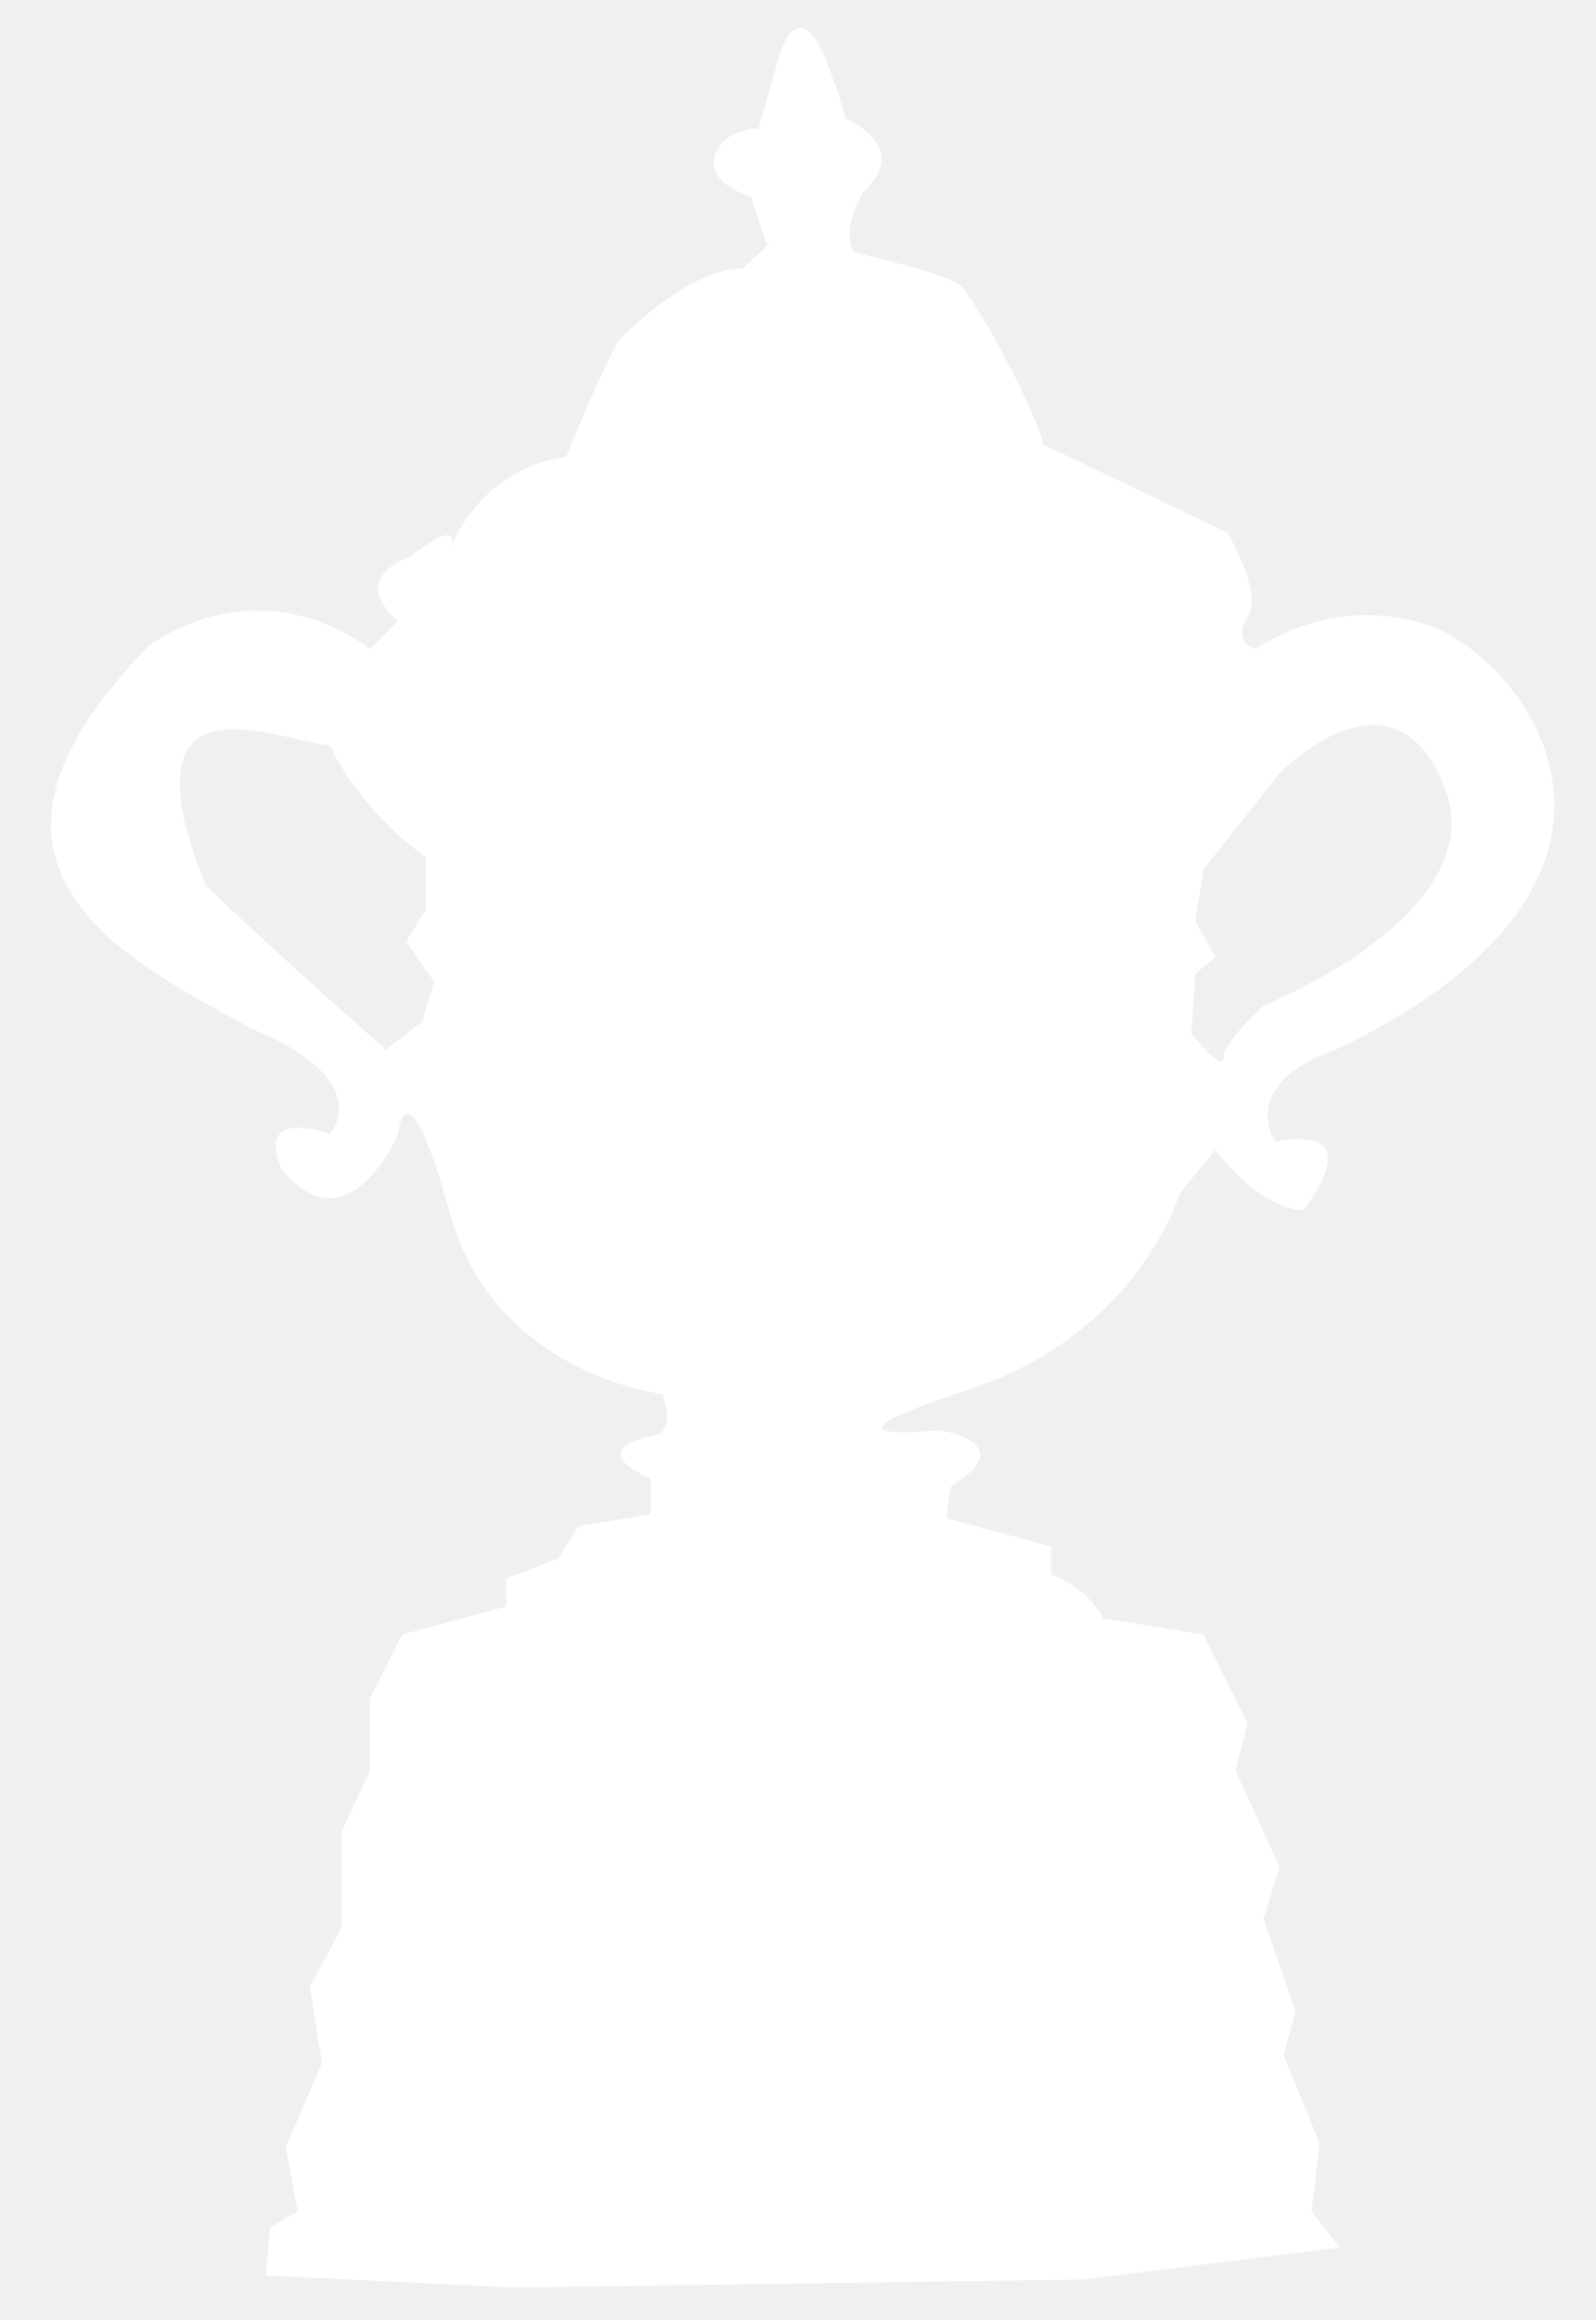
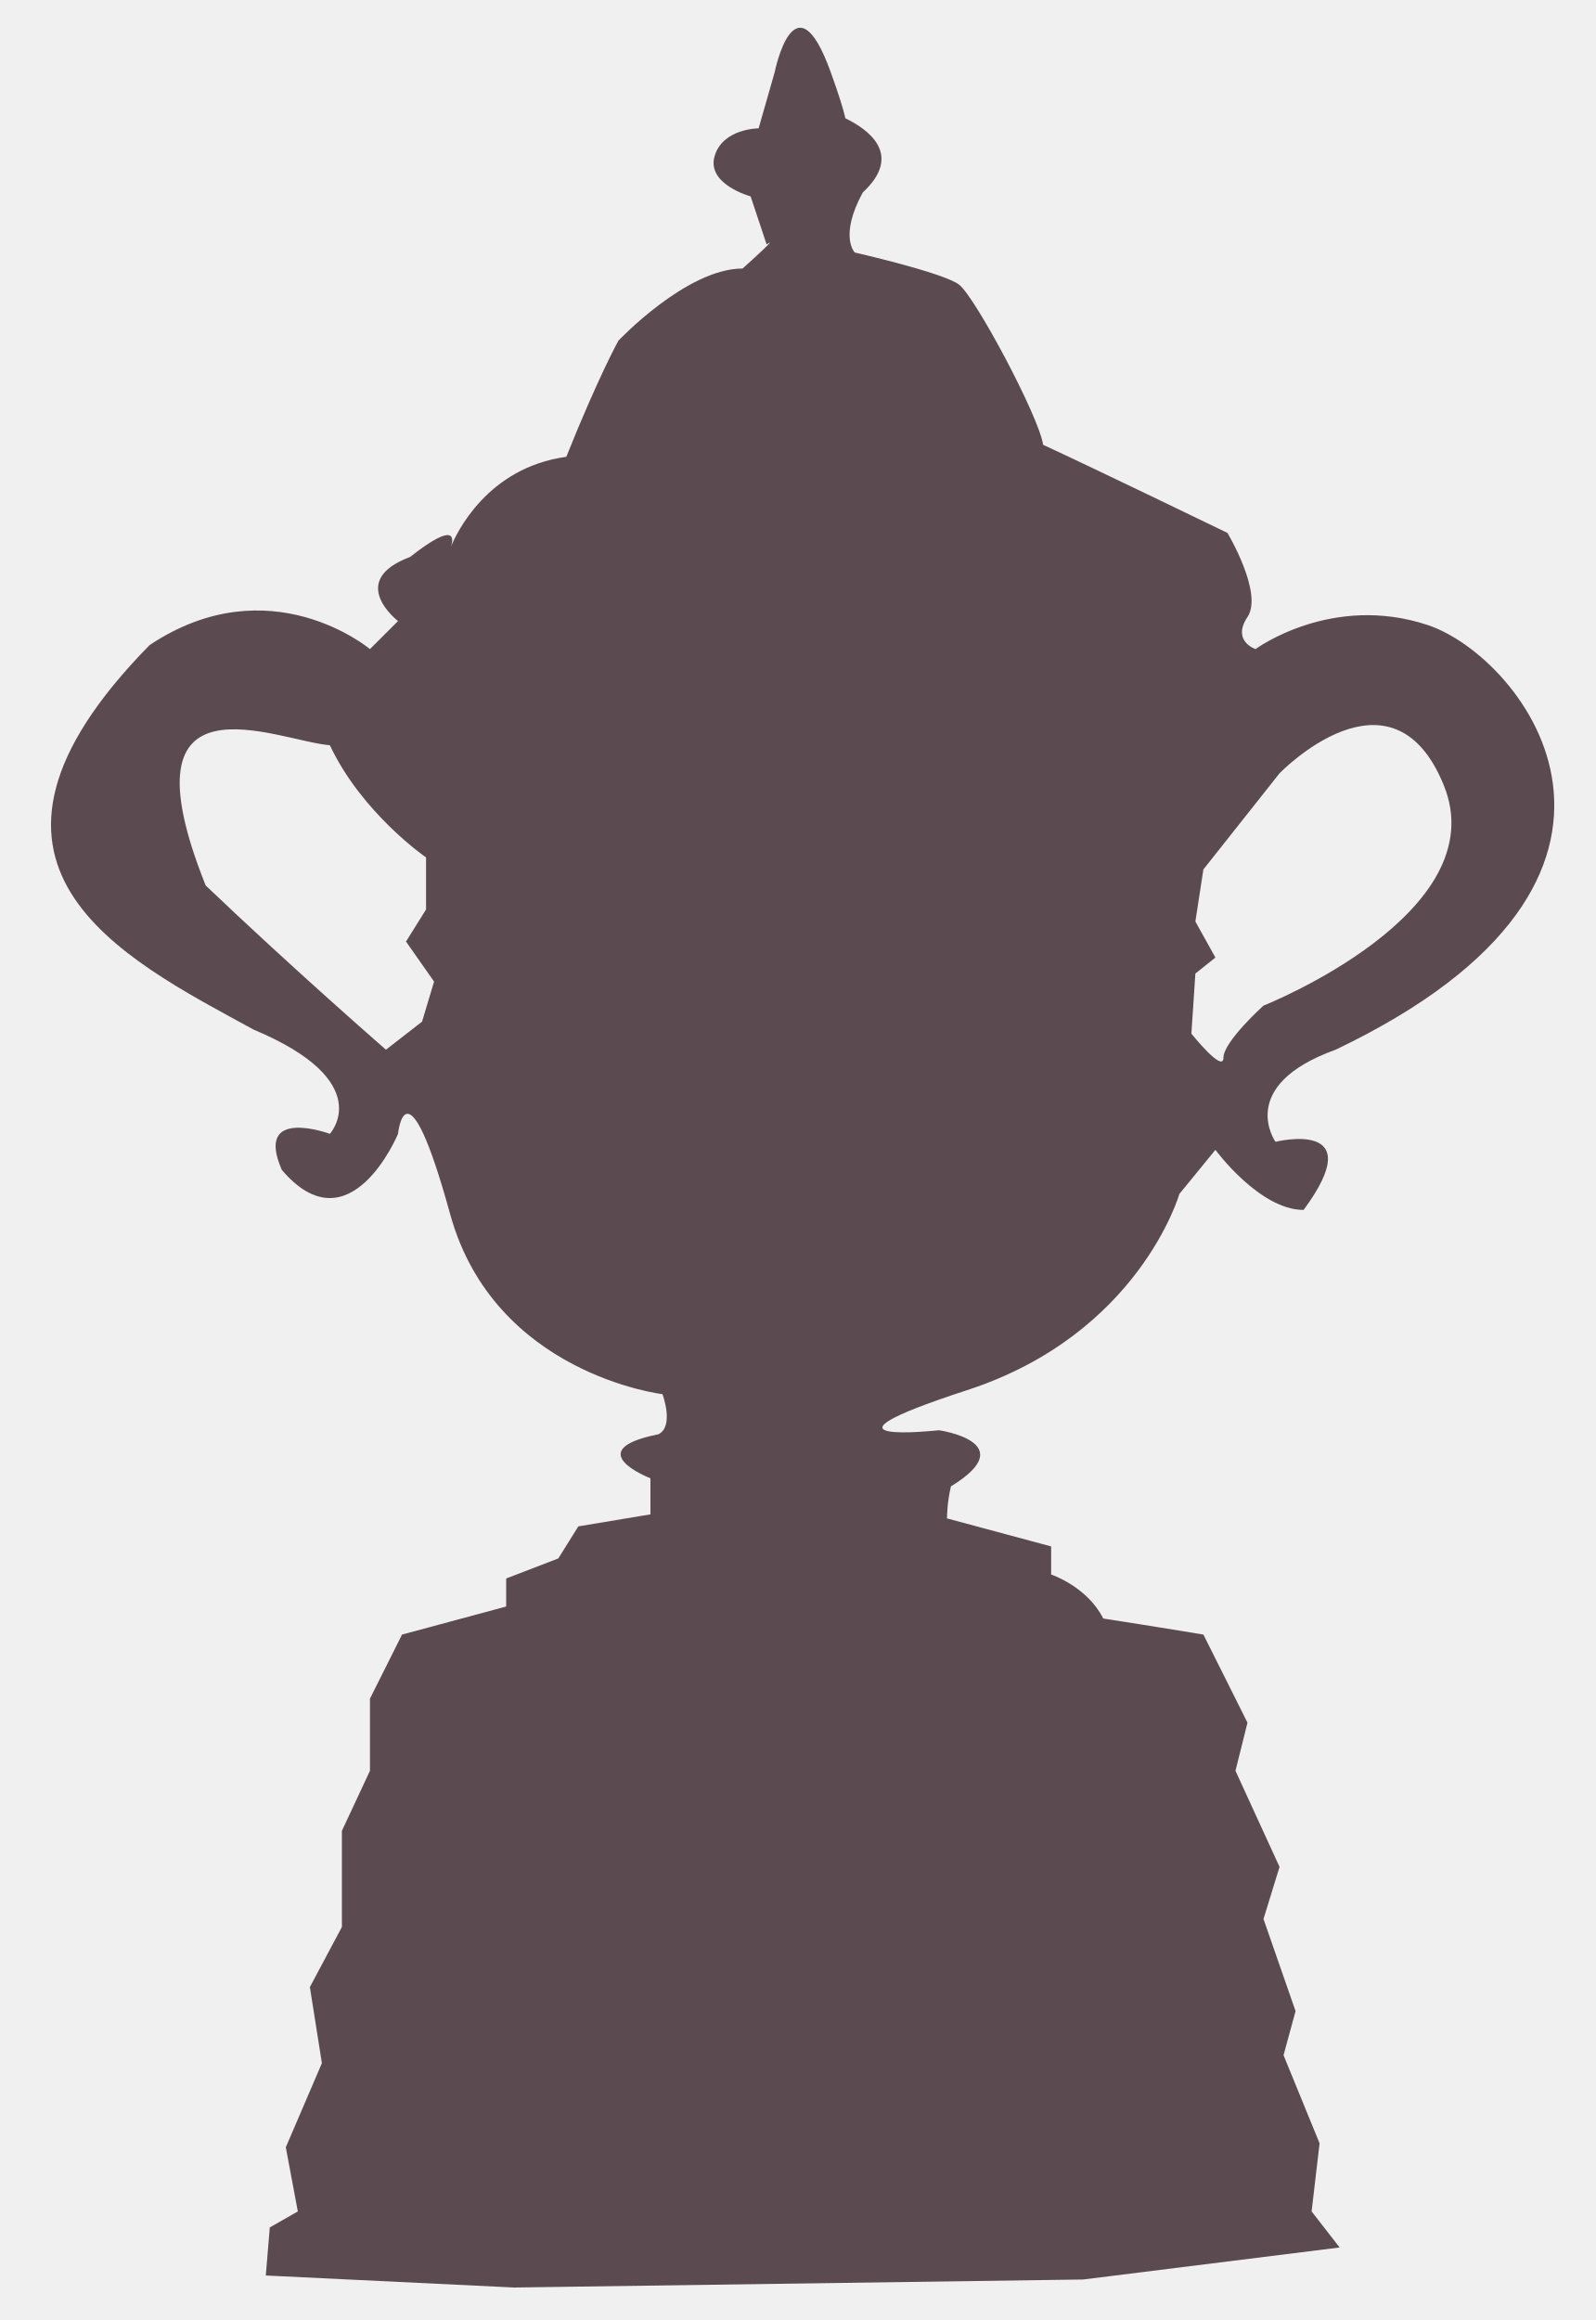
<svg xmlns="http://www.w3.org/2000/svg" version="1.1" id="Layer_1" x="0px" y="0px" width="344px" height="500px" viewBox="0 0 344 500" enable-background="new 0 0 344 500" xml:space="preserve">
-   <path fill="#FFFFFF" d="M287.88,226.23c77.729-37.13,40.59-84.61,19.86-91.52c-20.73-6.9-37.131,5.18-37.131,5.18  s-5.189-1.72-1.729-6.91c3.45-5.17-4.319-18.13-4.319-18.13s-28.5-13.81-39.729-18.99c-0.86-6.04-14.681-31.94-18.13-34.53  c-3.46-2.59-22.46-6.91-22.46-6.91s-3.45-3.45,1.729-12.95c8.83-8.2,1.07-13.64-3.75-15.97c-0.43-1.9-1.39-5.02-3.159-9.93  c-7.771-21.58-12.09,0-12.09,0l-3.46,12.09c0,0-7.77,0-9.5,6.04c-1.72,6.04,7.78,8.63,7.78,8.63l3.45,10.36c0,0,3.45-2.59-5.18,5.18  c-12.09,0-26.77,15.55-26.77,15.55s-4.32,7.77-11.23,25.03c-17.08,2.33-23.7,16.52-24.86,19.36c0.52-1.55,1.32-5.74-8.82,2.23  c-13.82,5.17-2.59,13.81-2.59,13.81l-6.05,6.04c0,0-21.59-18.13-47.5-0.86c-46.64,47.48-6.05,67.34,22.45,82.88  c26.78,11.22,16.41,22.45,16.41,22.45s-16.41-6.05-10.36,7.77c14.68,17.261,25.05-7.77,25.05-7.77s1.72-17.27,11.22,17.26  c9.5,34.54,45.78,38.85,45.78,38.85s2.59,6.91-0.87,8.642c-17.27,3.448-1.73,9.488-1.73,9.488v7.771l-15.54,2.59l-4.32,6.91  l-11.23,4.32v6.04l-22.45,6.05l-6.91,13.81v15.54l-6.05,12.95v20.72l-6.9,12.95l2.59,16.4l-7.78,18.13l2.59,13.818l-6.04,3.45  l-0.86,10.36l53.54,2.59l122.64-1.73l55.271-6.898l-6.04-7.771l1.72-14.68l-7.77-18.99l2.59-9.5l-6.91-19.858l3.46-11.222  l-9.5-20.72l2.59-10.36l-5.18-10.358l-4.32-8.63c0,0-10.37-1.73-21.59-3.46c-3.46-6.9-11.229-9.49-11.229-9.49v-6.05l-22.449-6.04  c0,0,0-3.46,0.858-6.91c15.54-9.5-2.59-12.09-2.59-12.09s-31.09,3.46,6.04-8.63c37.141-12.092,45.78-42.301,45.78-42.301l7.77-9.5  c0,0,9.5,12.95,19,12.95c14.681-19.86-6.05-14.68-6.05-14.68S266.29,234,287.88,226.23z M90.97,220.18l-7.78,6.05  c0,0-19.86-17.27-38.86-35.4c-19-47.49,15.55-31.08,26.77-30.22c6.91,14.68,20.73,24.18,20.73,24.18v11.22l-4.32,6.91l6.05,8.63  L90.97,220.18z M272.33,216.73c0,0-8.63,7.77-8.63,11.22c0,3.46-6.91-5.18-6.91-5.18l0.86-12.95l4.318-3.45l-4.318-7.77l1.729-11.22  l16.41-20.72c0,0,24.18-25.04,35.41,2.59C322.42,196.87,272.33,216.73,272.33,216.73z" />
+   <path fill="#5B4B50" d="M287.88,226.23c77.73-37.13,40.59-84.61,19.86-91.52c-20.73-6.9-37.13,5.18-37.13,5.18s-5.19-1.72-1.73-6.91  c3.45-5.17-4.32-18.13-4.32-18.13s-28.5-13.81-39.729-18.99c-0.86-6.04-14.68-31.94-18.13-34.53c-3.46-2.59-22.46-6.91-22.46-6.91  s-3.45-3.45,1.729-12.95c8.83-8.2,1.07-13.64-3.75-15.97c-0.43-1.9-1.39-5.02-3.16-9.93c-7.77-21.58-12.089,0-12.089,0l-3.46,12.09  c0,0-7.77,0-9.5,6.04c-1.72,6.04,7.78,8.63,7.78,8.63l3.45,10.36c0,0,3.45-2.59-5.18,5.18c-12.09,0-26.77,15.55-26.77,15.55  s-4.32,7.77-11.23,25.03c-17.08,2.33-23.7,16.52-24.86,19.36c0.52-1.55,1.32-5.74-8.82,2.23c-13.82,5.17-2.59,13.81-2.59,13.81  l-6.05,6.04c0,0-21.59-18.13-47.5-0.86c-46.64,47.48-6.05,67.34,22.45,82.88c26.78,11.22,16.41,22.45,16.41,22.45  s-16.41-6.05-10.36,7.77c14.68,17.26,25.05-7.77,25.05-7.77s1.72-17.27,11.22,17.26c9.5,34.54,45.78,38.85,45.78,38.85  s2.59,6.91-0.87,8.641c-17.27,3.449-1.73,9.489-1.73,9.489v7.771l-15.54,2.59l-4.32,6.91l-11.23,4.32v6.04l-22.45,6.05l-6.91,13.81  v15.54l-6.05,12.95v20.72l-6.9,12.95l2.59,16.4l-7.78,18.13l2.59,13.819l-6.04,3.45l-0.86,10.36l53.54,2.59l122.64-1.73  l55.271-6.899l-6.04-7.771l1.72-14.68l-7.77-18.99l2.59-9.5l-6.91-19.859l3.46-11.221l-9.5-20.72l2.59-10.36l-5.18-10.359  l-4.32-8.63c0,0-10.37-1.73-21.59-3.46c-3.46-6.9-11.23-9.49-11.23-9.49v-6.05l-22.449-6.04c0,0,0-3.46,0.859-6.91  c15.54-9.5-2.59-12.09-2.59-12.09s-31.09,3.46,6.04-8.63c37.14-12.091,45.78-42.301,45.78-42.301l7.77-9.5c0,0,9.5,12.95,19,12.95  c14.681-19.86-6.05-14.68-6.05-14.68S266.29,234,287.88,226.23z M90.97,220.18l-7.78,6.05c0,0-19.86-17.27-38.86-35.4  c-19-47.49,15.55-31.08,26.77-30.22c6.91,14.68,20.73,24.18,20.73,24.18v11.22l-4.32,6.91l6.05,8.63L90.97,220.18z M272.33,216.73  c0,0-8.63,7.77-8.63,11.22c0,3.46-6.91-5.18-6.91-5.18l0.86-12.95l4.319-3.45l-4.319-7.77l1.729-11.22l16.41-20.72  c0,0,24.18-25.04,35.41,2.59C322.42,196.87,272.33,216.73,272.33,216.73z" />
</svg>
